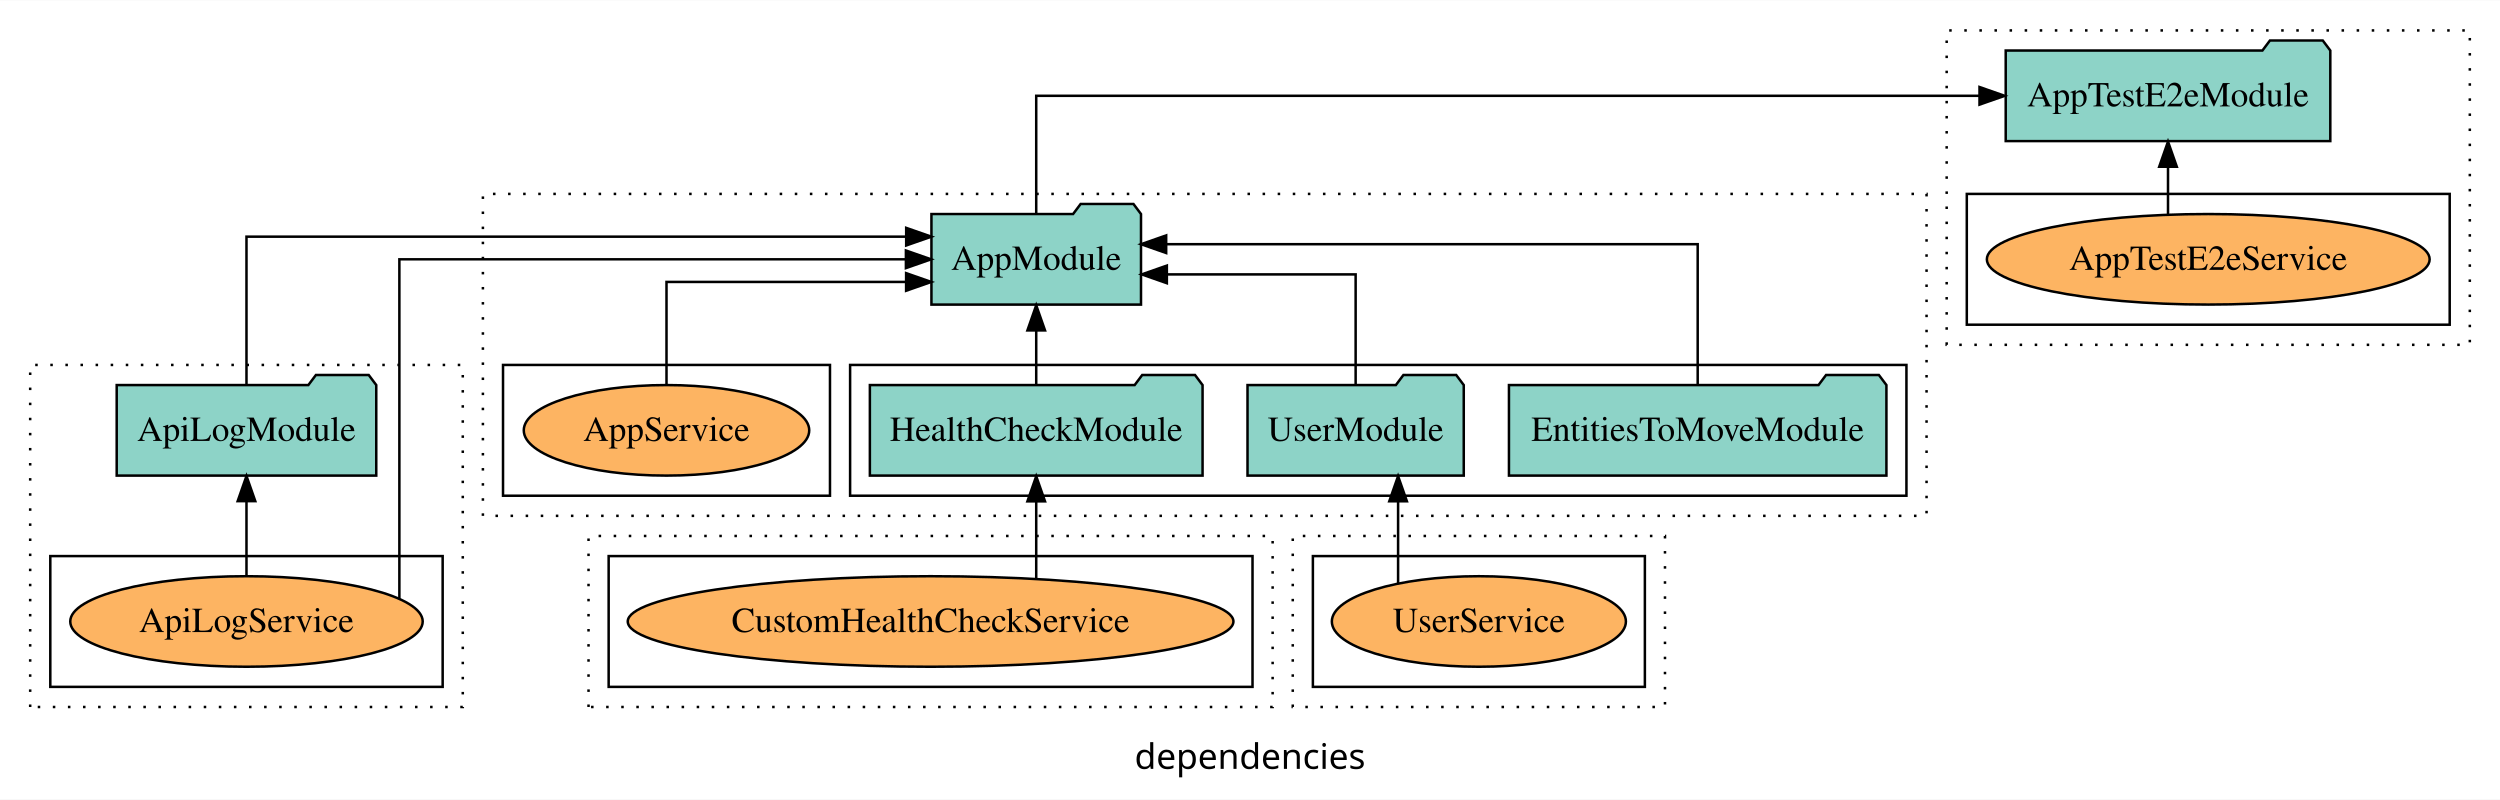
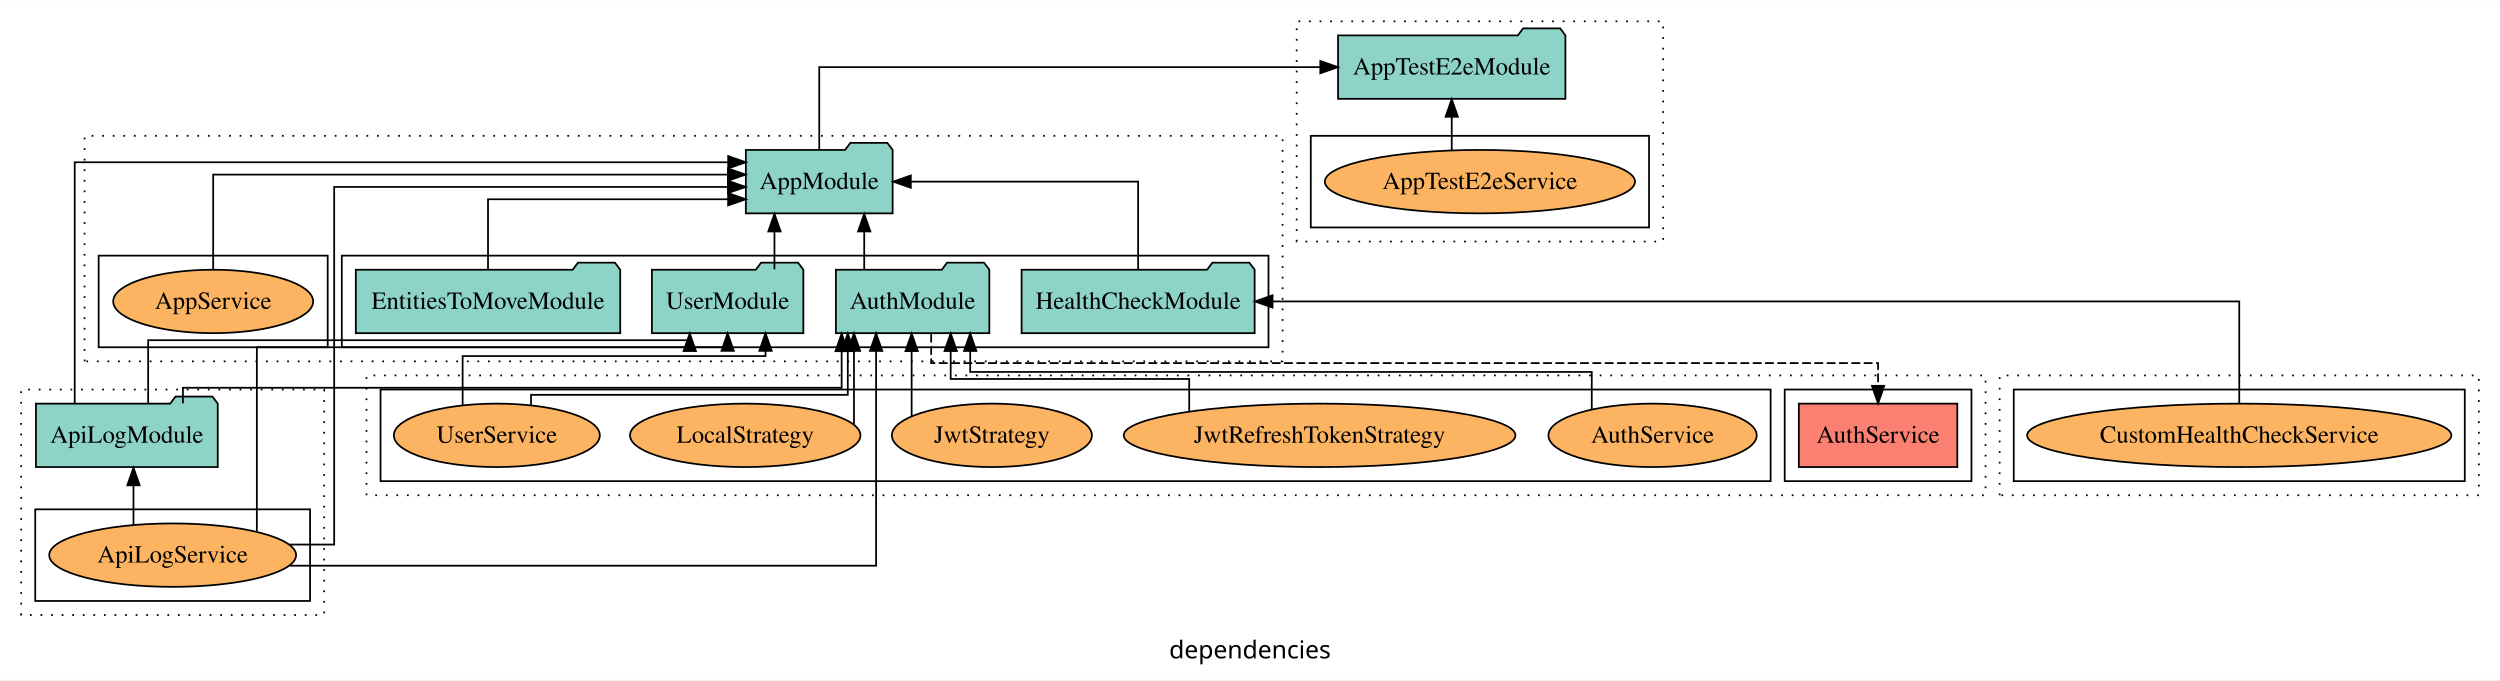
- <svg xmlns="http://www.w3.org/2000/svg" width="994pt" height="318pt" viewBox="0.00 0.00 994.00 317.80">
-   <g id="graph0" class="graph" transform="scale(1 1) rotate(0) translate(4 313.8)">
-     <polygon fill="white" stroke="transparent" points="-4,4 -4,-313.8 990,-313.8 990,4 -4,4" />
-     <text text-anchor="middle" x="493" y="-8.2" font-family="sans-serif" font-size="14.00">dependencies</text>
+ <svg xmlns="http://www.w3.org/2000/svg" width="1419pt" height="386pt" viewBox="0.00 0.00 1419.00 385.80">
+   <g id="graph0" class="graph" transform="scale(1 1) rotate(0) translate(4 381.8)">
+     <polygon fill="white" stroke="transparent" points="-4,4 -4,-381.8 1415,-381.8 1415,4 -4,4" />
+     <text text-anchor="middle" x="705.5" y="-8.2" font-family="sans-serif" font-size="14.00">dependencies</text>
    <g id="clust1" class="cluster">
-       <polygon fill="none" stroke="black" stroke-dasharray="1,5" points="8,-32.8 8,-168.8 180,-168.8 180,-32.8 8,-32.8" />
+       <polygon fill="none" stroke="black" stroke-dasharray="1,5" points="8,-32.8 8,-160.8 180,-160.8 180,-32.8 8,-32.8" />
    </g>
    <g id="clust6" class="cluster">
      <polygon fill="none" stroke="black" points="16,-40.8 16,-92.8 172,-92.8 172,-40.8 16,-40.8" />
    </g>
    <g id="clust7" class="cluster">
-       <polygon fill="none" stroke="black" stroke-dasharray="1,5" points="188,-108.8 188,-236.8 762,-236.8 762,-108.8 188,-108.8" />
+       <polygon fill="none" stroke="black" stroke-dasharray="1,5" points="44,-176.8 44,-304.8 724,-304.8 724,-176.8 44,-176.8" />
    </g>
    <g id="clust9" class="cluster">
-       <polygon fill="none" stroke="black" points="334,-116.8 334,-168.8 754,-168.8 754,-116.8 334,-116.8" />
+       <polygon fill="none" stroke="black" points="190,-184.8 190,-236.8 716,-236.8 716,-184.8 190,-184.8" />
    </g>
    <g id="clust12" class="cluster">
-       <polygon fill="none" stroke="black" points="196,-116.8 196,-168.8 326,-168.8 326,-116.8 196,-116.8" />
+       <polygon fill="none" stroke="black" points="52,-184.8 52,-236.8 182,-236.8 182,-184.8 52,-184.8" />
    </g>
    <g id="clust13" class="cluster">
-       <polygon fill="none" stroke="black" stroke-dasharray="1,5" points="770,-176.8 770,-301.8 978,-301.8 978,-176.8 770,-176.8" />
+       <polygon fill="none" stroke="black" stroke-dasharray="1,5" points="732,-244.8 732,-369.8 940,-369.8 940,-244.8 732,-244.8" />
    </g>
    <g id="clust18" class="cluster">
-       <polygon fill="none" stroke="black" points="778,-184.8 778,-236.8 970,-236.8 970,-184.8 778,-184.8" />
+       <polygon fill="none" stroke="black" points="740,-252.8 740,-304.8 932,-304.8 932,-252.8 740,-252.8" />
    </g>
-     <g id="clust25" class="cluster">
-       <polygon fill="none" stroke="black" stroke-dasharray="1,5" points="230,-32.8 230,-100.8 502,-100.8 502,-32.8 230,-32.8" />
+     <g id="clust19" class="cluster">
+       <polygon fill="none" stroke="black" stroke-dasharray="1,5" points="204,-100.8 204,-168.8 1123,-168.8 1123,-100.8 204,-100.8" />
    </g>
-     <g id="clust30" class="cluster">
-       <polygon fill="none" stroke="black" points="238,-40.8 238,-92.8 494,-92.8 494,-40.8 238,-40.8" />
+     <g id="clust22" class="cluster">
+       <polygon fill="none" stroke="black" points="1009,-108.8 1009,-160.8 1115,-160.8 1115,-108.8 1009,-108.8" />
+     </g>
+     <g id="clust24" class="cluster">
+       <polygon fill="none" stroke="black" points="212,-108.8 212,-160.8 1001,-160.8 1001,-108.8 212,-108.8" />
    </g>
    <g id="clust31" class="cluster">
-       <polygon fill="none" stroke="black" stroke-dasharray="1,5" points="510,-32.8 510,-100.8 658,-100.8 658,-32.8 510,-32.8" />
+       <polygon fill="none" stroke="black" stroke-dasharray="1,5" points="1131,-100.8 1131,-168.8 1403,-168.8 1403,-100.8 1131,-100.8" />
    </g>
    <g id="clust36" class="cluster">
-       <polygon fill="none" stroke="black" points="518,-40.8 518,-92.8 650,-92.8 650,-40.8 518,-40.8" />
+       <polygon fill="none" stroke="black" points="1139,-108.8 1139,-160.8 1395,-160.8 1395,-108.8 1139,-108.8" />
    </g>
    <g id="node1" class="node">
      <ellipse fill="#fdb462" stroke="black" cx="94" cy="-66.8" rx="70.07" ry="18" />
      <text text-anchor="middle" x="94" y="-62.6" font-family="Times,serif" font-size="14.00">ApiLogService</text>
    </g>
    <g id="node2" class="node">
-       <polygon fill="#8dd3c7" stroke="black" points="145.6,-160.8 142.6,-164.8 121.6,-164.8 118.6,-160.8 42.4,-160.8 42.4,-124.8 145.6,-124.8 145.6,-160.8" />
-       <text text-anchor="middle" x="94" y="-138.6" font-family="Times,serif" font-size="14.00">ApiLogModule</text>
+       <polygon fill="#8dd3c7" stroke="black" points="119.6,-152.8 116.6,-156.8 95.6,-156.8 92.6,-152.8 16.4,-152.8 16.4,-116.8 119.6,-116.8 119.6,-152.8" />
+       <text text-anchor="middle" x="68" y="-130.6" font-family="Times,serif" font-size="14.00">ApiLogModule</text>
    </g>
    <g id="edge1" class="edge">
-       <path fill="none" stroke="black" d="M94,-84.81C94,-84.81 94,-114.65 94,-114.65" />
-       <polygon fill="black" stroke="black" points="90.5,-114.65 94,-124.65 97.5,-114.65 90.5,-114.65" />
+       <path fill="none" stroke="black" d="M71.76,-83.96C71.76,-83.96 71.76,-106.45 71.76,-106.45" />
+       <polygon fill="black" stroke="black" points="68.26,-106.45 71.76,-116.45 75.26,-106.45 68.26,-106.45" />
+     </g>
+     <g id="node3" class="node">
+       <polygon fill="#8dd3c7" stroke="black" points="557.55,-228.8 554.55,-232.8 533.55,-232.8 530.55,-228.8 470.45,-228.8 470.45,-192.8 557.55,-192.8 557.55,-228.8" />
+       <text text-anchor="middle" x="514" y="-206.6" font-family="Times,serif" font-size="14.00">AuthModule</text>
+     </g>
+     <g id="edge13" class="edge">
+       <path fill="none" stroke="black" d="M160.38,-60.8C273.92,-60.8 493.28,-60.8 493.28,-60.8 493.28,-60.8 493.28,-182.71 493.28,-182.71" />
+       <polygon fill="black" stroke="black" points="489.78,-182.71 493.28,-192.71 496.78,-182.71 489.78,-182.71" />
    </g>
    <g id="node6" class="node">
-       <polygon fill="#8dd3c7" stroke="black" points="449.66,-228.8 446.66,-232.8 425.66,-232.8 422.66,-228.8 366.34,-228.8 366.34,-192.8 449.66,-192.8 449.66,-228.8" />
-       <text text-anchor="middle" x="408" y="-206.6" font-family="Times,serif" font-size="14.00">AppModule</text>
+       <polygon fill="#8dd3c7" stroke="black" points="451.99,-228.8 448.99,-232.8 427.99,-232.8 424.99,-228.8 366.01,-228.8 366.01,-192.8 451.99,-192.8 451.99,-228.8" />
+       <text text-anchor="middle" x="409" y="-206.6" font-family="Times,serif" font-size="14.00">UserModule</text>
+     </g>
+     <g id="edge21" class="edge">
+       <path fill="none" stroke="black" d="M141.79,-80.34C141.79,-111.33 141.79,-184.8 141.79,-184.8 141.79,-184.8 409,-184.8 409,-184.8 409,-184.8 409,-185.59 409,-185.59" />
+       <polygon fill="black" stroke="black" points="405.5,-182.74 409,-192.74 412.5,-182.74 405.5,-182.74" />
+     </g>
+     <g id="node7" class="node">
+       <polygon fill="#8dd3c7" stroke="black" points="502.66,-296.8 499.66,-300.8 478.66,-300.8 475.66,-296.8 419.34,-296.8 419.34,-260.8 502.66,-260.8 502.66,-296.8" />
+       <text text-anchor="middle" x="461" y="-274.6" font-family="Times,serif" font-size="14.00">AppModule</text>
+     </g>
+     <g id="edge7" class="edge">
+       <path fill="none" stroke="black" d="M160.14,-72.8C174.6,-72.8 185.68,-72.8 185.68,-72.8 185.68,-72.8 185.68,-275.8 185.68,-275.8 185.68,-275.8 409.18,-275.8 409.18,-275.8" />
+       <polygon fill="black" stroke="black" points="409.18,-279.3 419.18,-275.8 409.18,-272.3 409.18,-279.3" />
+     </g>
+     <g id="edge11" class="edge">
+       <path fill="none" stroke="black" d="M99.83,-152.96C99.83,-157.84 99.83,-161.8 99.83,-161.8 99.83,-161.8 473.72,-161.8 473.72,-161.8 473.72,-161.8 473.72,-182.55 473.72,-182.55" />
+       <polygon fill="black" stroke="black" points="470.22,-182.55 473.72,-192.55 477.22,-182.55 470.22,-182.55" />
+     </g>
+     <g id="edge20" class="edge">
+       <path fill="none" stroke="black" d="M80.1,-153.08C80.1,-168.75 80.1,-188.8 80.1,-188.8 80.1,-188.8 387.5,-188.8 387.5,-188.8 387.5,-188.8 387.5,-189.18 387.5,-189.18" />
+       <polygon fill="black" stroke="black" points="384,-182.63 387.5,-192.63 391,-182.63 384,-182.63" />
+     </g>
+     <g id="edge2" class="edge">
+       <path fill="none" stroke="black" d="M38.41,-152.88C38.41,-193.77 38.41,-289.8 38.41,-289.8 38.41,-289.8 409.32,-289.8 409.32,-289.8" />
+       <polygon fill="black" stroke="black" points="409.32,-293.3 419.32,-289.8 409.32,-286.3 409.32,-293.3" />
+     </g>
+     <g id="edge3" class="edge">
+       <path fill="none" stroke="black" d="M486.53,-229.02C486.53,-229.02 486.53,-250.53 486.53,-250.53" />
+       <polygon fill="black" stroke="black" points="483.03,-250.53 486.53,-260.53 490.03,-250.53 483.03,-250.53" />
+     </g>
+     <g id="node11" class="node">
+       <polygon fill="#fb8072" stroke="black" points="1106.98,-152.8 1017.02,-152.8 1017.02,-116.8 1106.98,-116.8 1106.98,-152.8" />
+       <text text-anchor="middle" x="1062" y="-130.6" font-family="Times,serif" font-size="14.00">AuthService </text>
+     </g>
+     <g id="edge12" class="edge">
+       <path fill="none" stroke="black" stroke-dasharray="5,2" d="M524.53,-192.48C524.53,-184.01 524.53,-175.8 524.53,-175.8 524.53,-175.8 1062,-175.8 1062,-175.8 1062,-175.8 1062,-162.9 1062,-162.9" />
+       <polygon fill="black" stroke="black" points="1065.5,-162.9 1062,-152.9 1058.5,-162.9 1065.5,-162.9" />
+     </g>
+     <g id="node4" class="node">
+       <polygon fill="#8dd3c7" stroke="black" points="348.04,-228.8 345.04,-232.8 324.04,-232.8 321.04,-228.8 197.96,-228.8 197.96,-192.8 348.04,-192.8 348.04,-228.8" />
+       <text text-anchor="middle" x="273" y="-206.6" font-family="Times,serif" font-size="14.00">EntitiesToMoveModule</text>
+     </g>
+     <g id="edge4" class="edge">
+       <path fill="none" stroke="black" d="M273,-228.83C273,-245.86 273,-268.8 273,-268.8 273,-268.8 409.28,-268.8 409.28,-268.8" />
+       <polygon fill="black" stroke="black" points="409.28,-272.3 419.28,-268.8 409.28,-265.3 409.28,-272.3" />
+     </g>
+     <g id="node5" class="node">
+       <polygon fill="#8dd3c7" stroke="black" points="708.14,-228.8 705.14,-232.8 684.14,-232.8 681.14,-228.8 575.86,-228.8 575.86,-192.8 708.14,-192.8 708.14,-228.8" />
+       <text text-anchor="middle" x="642" y="-206.6" font-family="Times,serif" font-size="14.00">HealthCheckModule</text>
+     </g>
+     <g id="edge5" class="edge">
+       <path fill="none" stroke="black" d="M642,-229.02C642,-249.17 642,-278.8 642,-278.8 642,-278.8 512.98,-278.8 512.98,-278.8" />
+       <polygon fill="black" stroke="black" points="512.98,-275.3 502.98,-278.8 512.98,-282.3 512.98,-275.3" />
    </g>
    <g id="edge6" class="edge">
-       <path fill="none" stroke="black" d="M154.79,-75.81C154.79,-107.33 154.79,-210.8 154.79,-210.8 154.79,-210.8 356.19,-210.8 356.19,-210.8" />
-       <polygon fill="black" stroke="black" points="356.19,-214.3 366.19,-210.8 356.19,-207.3 356.19,-214.3" />
+       <path fill="none" stroke="black" d="M435.58,-229.02C435.58,-229.02 435.58,-250.53 435.58,-250.53" />
+       <polygon fill="black" stroke="black" points="432.08,-250.53 435.58,-260.53 439.08,-250.53 432.08,-250.53" />
    </g>
-     <g id="edge2" class="edge">
-       <path fill="none" stroke="black" d="M94,-161.05C94,-183.82 94,-219.8 94,-219.8 94,-219.8 356.3,-219.8 356.3,-219.8" />
-       <polygon fill="black" stroke="black" points="356.3,-223.3 366.3,-219.8 356.3,-216.3 356.3,-223.3" />
+     <g id="node9" class="node">
+       <polygon fill="#8dd3c7" stroke="black" points="884.53,-361.8 881.53,-365.8 860.53,-365.8 857.53,-361.8 755.47,-361.8 755.47,-325.8 884.53,-325.8 884.53,-361.8" />
+       <text text-anchor="middle" x="820" y="-339.6" font-family="Times,serif" font-size="14.00">AppTestE2eModule</text>
    </g>
-     <g id="node3" class="node">
-       <polygon fill="#8dd3c7" stroke="black" points="746.04,-160.8 743.04,-164.8 722.04,-164.8 719.04,-160.8 595.96,-160.8 595.96,-124.8 746.04,-124.8 746.04,-160.8" />
-       <text text-anchor="middle" x="671" y="-138.6" font-family="Times,serif" font-size="14.00">EntitiesToMoveModule</text>
-     </g>
-     <g id="edge3" class="edge">
-       <path fill="none" stroke="black" d="M671,-161.09C671,-183.01 671,-216.8 671,-216.8 671,-216.8 459.67,-216.8 459.67,-216.8" />
-       <polygon fill="black" stroke="black" points="459.67,-213.3 449.67,-216.8 459.67,-220.3 459.67,-213.3" />
-     </g>
-     <g id="node4" class="node">
-       <polygon fill="#8dd3c7" stroke="black" points="474.14,-160.8 471.14,-164.8 450.14,-164.8 447.14,-160.8 341.86,-160.8 341.86,-124.8 474.14,-124.8 474.14,-160.8" />
-       <text text-anchor="middle" x="408" y="-138.6" font-family="Times,serif" font-size="14.00">HealthCheckModule</text>
-     </g>
-     <g id="edge4" class="edge">
-       <path fill="none" stroke="black" d="M408,-161.02C408,-161.02 408,-182.53 408,-182.53" />
-       <polygon fill="black" stroke="black" points="404.5,-182.53 408,-192.53 411.5,-182.53 404.5,-182.53" />
-     </g>
-     <g id="node5" class="node">
-       <polygon fill="#8dd3c7" stroke="black" points="577.99,-160.8 574.99,-164.8 553.99,-164.8 550.99,-160.8 492.01,-160.8 492.01,-124.8 577.99,-124.8 577.99,-160.8" />
-       <text text-anchor="middle" x="535" y="-138.6" font-family="Times,serif" font-size="14.00">UserModule</text>
-     </g>
-     <g id="edge5" class="edge">
-       <path fill="none" stroke="black" d="M535,-161.07C535,-179.36 535,-204.8 535,-204.8 535,-204.8 459.94,-204.8 459.94,-204.8" />
-       <polygon fill="black" stroke="black" points="459.94,-201.3 449.94,-204.8 459.94,-208.3 459.94,-201.3" />
+     <g id="edge9" class="edge">
+       <path fill="none" stroke="black" d="M461,-296.91C461,-316.14 461,-343.8 461,-343.8 461,-343.8 745.4,-343.8 745.4,-343.8" />
+       <polygon fill="black" stroke="black" points="745.4,-347.3 755.4,-343.8 745.4,-340.3 745.4,-347.3" />
    </g>
    <g id="node8" class="node">
-       <polygon fill="#8dd3c7" stroke="black" points="922.53,-293.8 919.53,-297.8 898.53,-297.8 895.53,-293.8 793.47,-293.8 793.47,-257.8 922.53,-257.8 922.53,-293.8" />
-       <text text-anchor="middle" x="858" y="-271.6" font-family="Times,serif" font-size="14.00">AppTestE2eModule</text>
+       <ellipse fill="#fdb462" stroke="black" cx="117" cy="-210.8" rx="56.75" ry="18" />
+       <text text-anchor="middle" x="117" y="-206.6" font-family="Times,serif" font-size="14.00">AppService</text>
    </g>
    <g id="edge8" class="edge">
-       <path fill="none" stroke="black" d="M408,-228.91C408,-248.14 408,-275.8 408,-275.8 408,-275.8 783.05,-275.8 783.05,-275.8" />
-       <polygon fill="black" stroke="black" points="783.05,-279.3 793.05,-275.8 783.05,-272.3 783.05,-279.3" />
-     </g>
-     <g id="node7" class="node">
-       <ellipse fill="#fdb462" stroke="black" cx="261" cy="-142.8" rx="56.75" ry="18" />
-       <text text-anchor="middle" x="261" y="-138.6" font-family="Times,serif" font-size="14.00">AppService</text>
-     </g>
-     <g id="edge7" class="edge">
-       <path fill="none" stroke="black" d="M261,-160.82C261,-178.17 261,-201.8 261,-201.8 261,-201.8 356.27,-201.8 356.27,-201.8" />
-       <polygon fill="black" stroke="black" points="356.27,-205.3 366.27,-201.8 356.27,-198.3 356.27,-205.3" />
-     </g>
-     <g id="node9" class="node">
-       <ellipse fill="#fdb462" stroke="black" cx="874" cy="-210.8" rx="88.03" ry="18" />
-       <text text-anchor="middle" x="874" y="-206.6" font-family="Times,serif" font-size="14.00">AppTestE2eService</text>
-     </g>
-     <g id="edge9" class="edge">
-       <path fill="none" stroke="black" d="M858,-228.56C858,-228.56 858,-247.61 858,-247.61" />
-       <polygon fill="black" stroke="black" points="854.5,-247.61 858,-257.61 861.5,-247.61 854.5,-247.61" />
+       <path fill="none" stroke="black" d="M117,-228.97C117,-250.3 117,-282.8 117,-282.8 117,-282.8 409.16,-282.8 409.16,-282.8" />
+       <polygon fill="black" stroke="black" points="409.16,-286.3 419.16,-282.8 409.16,-279.3 409.16,-286.3" />
    </g>
    <g id="node10" class="node">
-       <ellipse fill="#fdb462" stroke="black" cx="366" cy="-66.8" rx="120.41" ry="18" />
-       <text text-anchor="middle" x="366" y="-62.6" font-family="Times,serif" font-size="14.00">CustomHealthCheckService</text>
+       <ellipse fill="#fdb462" stroke="black" cx="836" cy="-278.8" rx="88.03" ry="18" />
+       <text text-anchor="middle" x="836" y="-274.6" font-family="Times,serif" font-size="14.00">AppTestE2eService</text>
    </g>
    <g id="edge10" class="edge">
-       <path fill="none" stroke="black" d="M408,-84.05C408,-84.05 408,-114.56 408,-114.56" />
-       <polygon fill="black" stroke="black" points="404.5,-114.56 408,-124.56 411.5,-114.56 404.5,-114.56" />
+       <path fill="none" stroke="black" d="M820,-296.56C820,-296.56 820,-315.61 820,-315.61" />
+       <polygon fill="black" stroke="black" points="816.5,-315.61 820,-325.61 823.5,-315.61 816.5,-315.61" />
    </g>
-     <g id="node11" class="node">
-       <ellipse fill="#fdb462" stroke="black" cx="584" cy="-66.8" rx="58.46" ry="18" />
-       <text text-anchor="middle" x="584" y="-62.6" font-family="Times,serif" font-size="14.00">UserService</text>
+     <g id="node12" class="node">
+       <ellipse fill="#fdb462" stroke="black" cx="934" cy="-134.8" rx="59.11" ry="18" />
+       <text text-anchor="middle" x="934" y="-130.6" font-family="Times,serif" font-size="14.00">AuthService</text>
    </g>
-     <g id="edge11" class="edge">
-       <path fill="none" stroke="black" d="M551.88,-81.82C551.88,-81.82 551.88,-114.6 551.88,-114.6" />
-       <polygon fill="black" stroke="black" points="548.38,-114.6 551.88,-124.6 555.38,-114.6 548.38,-114.6" />
+     <g id="edge14" class="edge">
+       <path fill="none" stroke="black" d="M899.48,-149.44C899.48,-159.41 899.48,-170.8 899.48,-170.8 899.48,-170.8 546.69,-170.8 546.69,-170.8 546.69,-170.8 546.69,-182.67 546.69,-182.67" />
+       <polygon fill="black" stroke="black" points="543.19,-182.67 546.69,-192.67 550.19,-182.67 543.19,-182.67" />
+     </g>
+     <g id="node13" class="node">
+       <ellipse fill="#fdb462" stroke="black" cx="745" cy="-134.8" rx="111.17" ry="18" />
+       <text text-anchor="middle" x="745" y="-130.6" font-family="Times,serif" font-size="14.00">JwtRefreshTokenStrategy</text>
+     </g>
+     <g id="edge15" class="edge">
+       <path fill="none" stroke="black" d="M670.99,-148.56C670.99,-157.23 670.99,-166.8 670.99,-166.8 670.99,-166.8 535.61,-166.8 535.61,-166.8 535.61,-166.8 535.61,-182.65 535.61,-182.65" />
+       <polygon fill="black" stroke="black" points="532.11,-182.65 535.61,-192.65 539.11,-182.65 532.11,-182.65" />
+     </g>
+     <g id="node14" class="node">
+       <ellipse fill="#fdb462" stroke="black" cx="559" cy="-134.8" rx="56.77" ry="18" />
+       <text text-anchor="middle" x="559" y="-130.6" font-family="Times,serif" font-size="14.00">JwtStrategy</text>
+     </g>
+     <g id="edge16" class="edge">
+       <path fill="none" stroke="black" d="M513.45,-145.69C513.45,-145.69 513.45,-182.59 513.45,-182.59" />
+       <polygon fill="black" stroke="black" points="509.95,-182.59 513.45,-192.59 516.95,-182.59 509.95,-182.59" />
+     </g>
+     <g id="node15" class="node">
+       <ellipse fill="#fdb462" stroke="black" cx="419" cy="-134.8" rx="65.4" ry="18" />
+       <text text-anchor="middle" x="419" y="-130.6" font-family="Times,serif" font-size="14.00">LocalStrategy</text>
+     </g>
+     <g id="edge17" class="edge">
+       <path fill="none" stroke="black" d="M480.71,-140.76C480.71,-140.76 480.71,-182.73 480.71,-182.73" />
+       <polygon fill="black" stroke="black" points="477.21,-182.73 480.71,-192.73 484.21,-182.73 477.21,-182.73" />
+     </g>
+     <g id="node16" class="node">
+       <ellipse fill="#fdb462" stroke="black" cx="278" cy="-134.8" rx="58.46" ry="18" />
+       <text text-anchor="middle" x="278" y="-130.6" font-family="Times,serif" font-size="14.00">UserService</text>
+     </g>
+     <g id="edge18" class="edge">
+       <path fill="none" stroke="black" d="M297.41,-152C297.41,-155.32 297.41,-157.8 297.41,-157.8 297.41,-157.8 477.21,-157.8 477.21,-157.8 477.21,-157.8 477.21,-182.56 477.21,-182.56" />
+       <polygon fill="black" stroke="black" points="473.71,-182.56 477.21,-192.56 480.71,-182.56 473.71,-182.56" />
+     </g>
+     <g id="edge22" class="edge">
+       <path fill="none" stroke="black" d="M258.59,-151.81C258.59,-164.56 258.59,-179.8 258.59,-179.8 258.59,-179.8 430.5,-179.8 430.5,-179.8 430.5,-179.8 430.5,-182.77 430.5,-182.77" />
+       <polygon fill="black" stroke="black" points="427,-182.77 430.5,-192.77 434,-182.77 427,-182.77" />
+     </g>
+     <g id="node17" class="node">
+       <ellipse fill="#fdb462" stroke="black" cx="1267" cy="-134.8" rx="120.41" ry="18" />
+       <text text-anchor="middle" x="1267" y="-130.6" font-family="Times,serif" font-size="14.00">CustomHealthCheckService</text>
+     </g>
+     <g id="edge19" class="edge">
+       <path fill="none" stroke="black" d="M1267,-152.81C1267,-175.29 1267,-210.8 1267,-210.8 1267,-210.8 718.29,-210.8 718.29,-210.8" />
+       <polygon fill="black" stroke="black" points="718.29,-207.3 708.29,-210.8 718.29,-214.3 718.29,-207.3" />
    </g>
  </g>
</svg>
